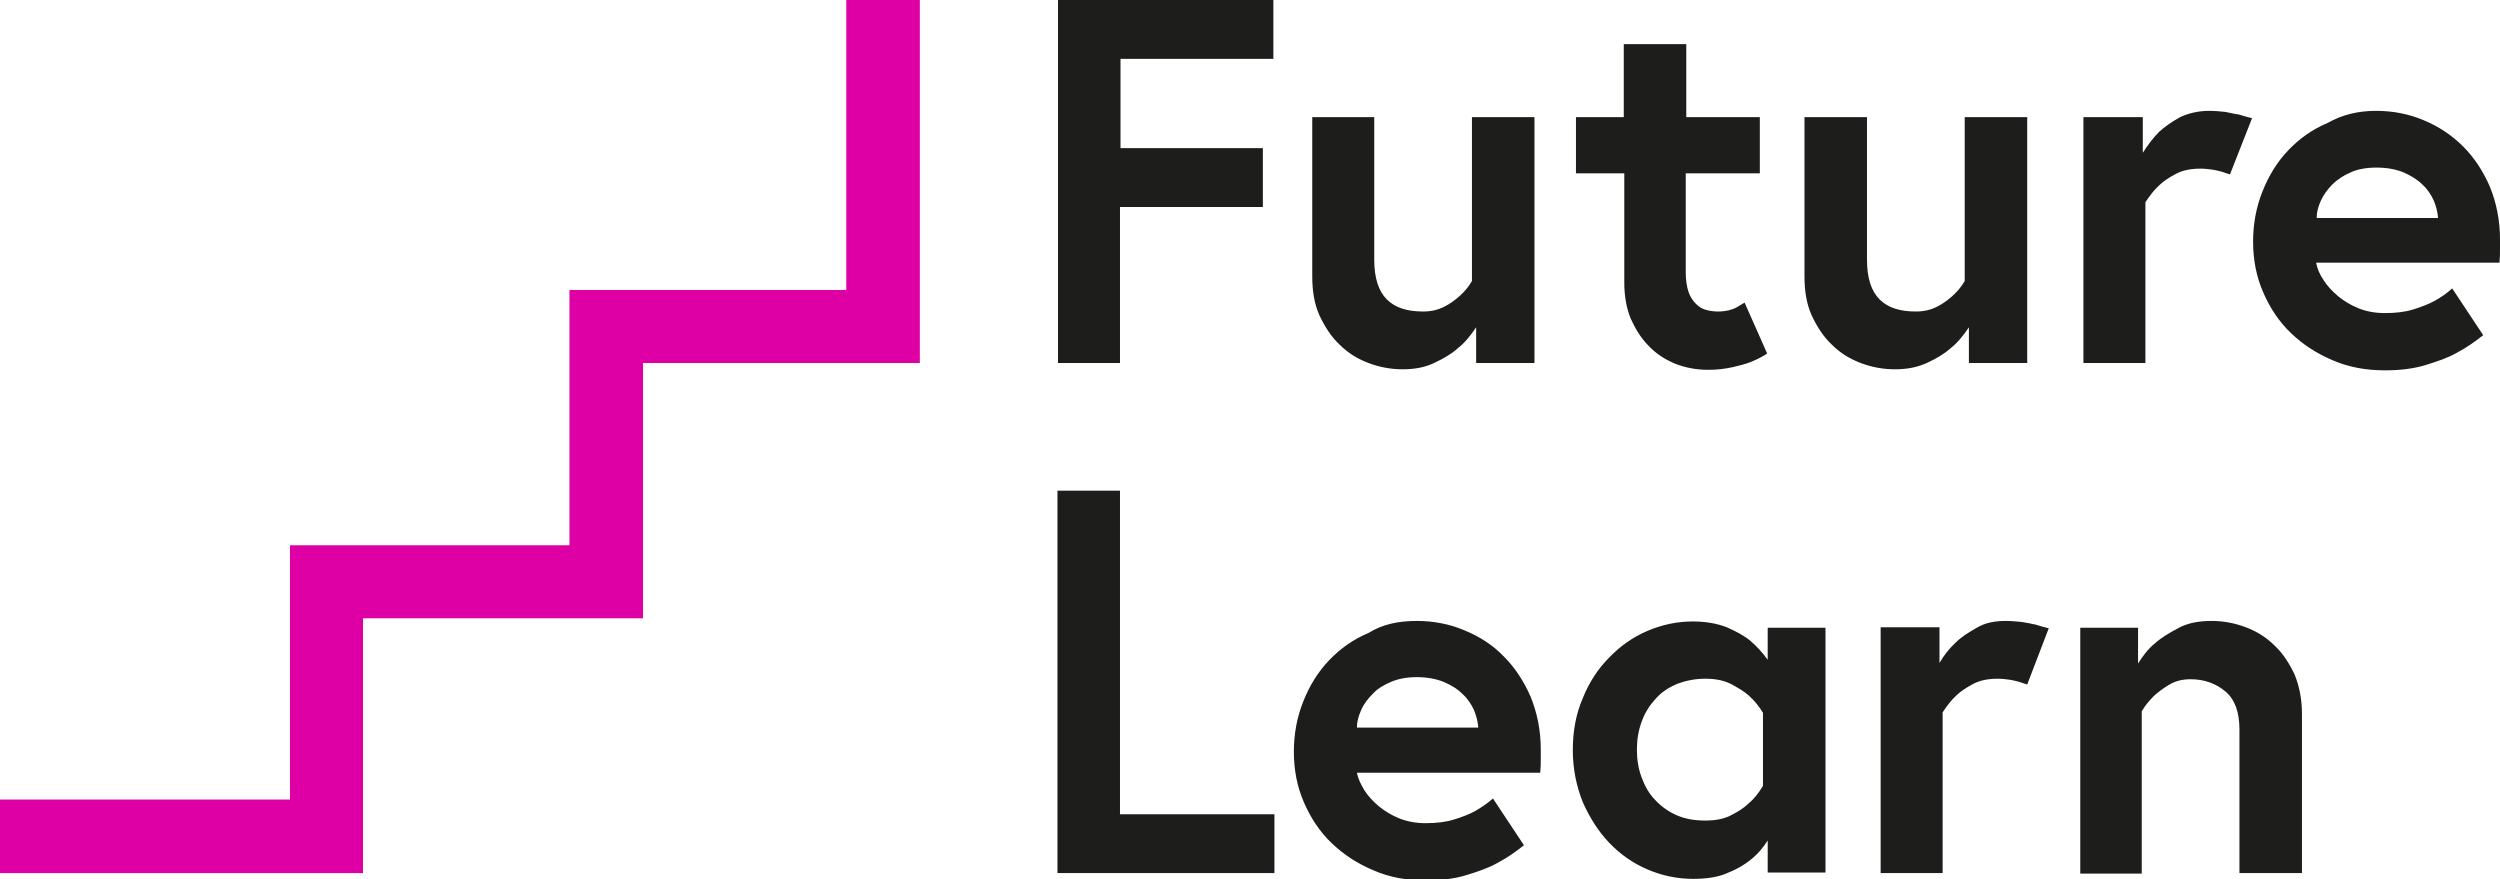
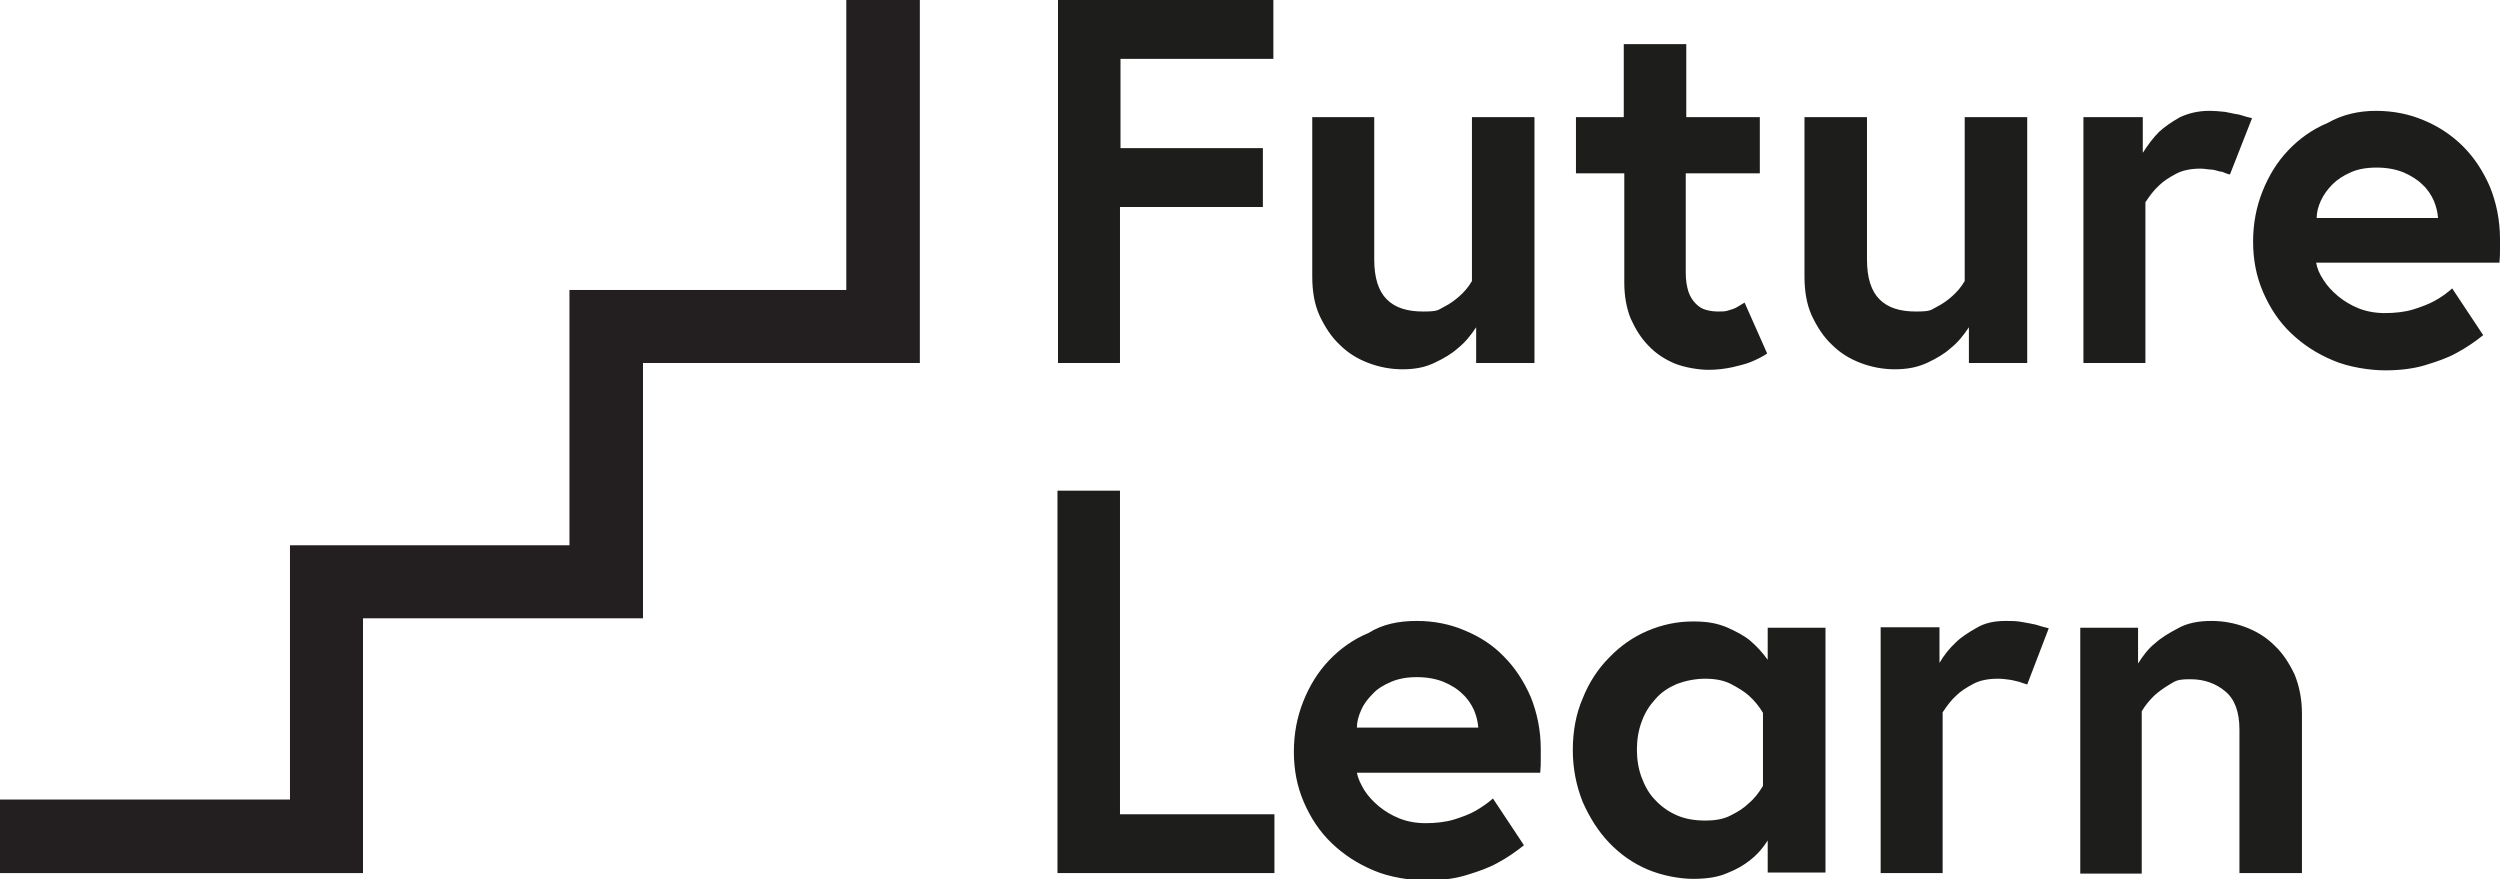
- <svg xmlns="http://www.w3.org/2000/svg" viewBox="0 0 475.9 167.3">
-   <g class="a-steps-logo__text" fill="#1D1D1B">
-     <path d="M213.2 28.2h27.2v11.2h-27.2v29.7h-11.8V0h41v11.2h-29.1v17zM267 70.3c-2.2 0-4.4-.4-6.5-1.2-2.1-.8-3.9-1.9-5.5-3.5-1.6-1.5-2.8-3.4-3.8-5.5-1-2.2-1.4-4.7-1.4-7.5V22.3h11.8v27.1c0 3.5.8 6 2.4 7.6 1.6 1.6 3.9 2.3 6.9 2.3 1.5 0 2.8-.3 4-.9 1.2-.6 2.1-1.3 2.9-2 .9-.8 1.7-1.7 2.4-2.9V22.3h11.9v46.8H281v-6.8c-1 1.5-2.1 2.9-3.5 4-1.1 1-2.6 1.9-4.3 2.7-1.8.9-3.8 1.3-6.2 1.3zM299.9 22.3h9.2V8.4H321v13.9h14V33h-14.1v18.9c0 1.5.2 2.6.5 3.6.3.9.8 1.7 1.4 2.3.6.6 1.2 1 2 1.2.7.2 1.5.3 2.3.3.7 0 1.3-.1 1.9-.2.6-.2 1.1-.3 1.6-.6l1.5-.9 4.3 9.7c-.9.6-1.9 1.1-3.1 1.6-1 .4-2.2.7-3.5 1-1.4.3-2.9.5-4.6.5-2.3 0-4.4-.4-6.4-1.2-1.9-.8-3.6-1.9-5-3.4-1.4-1.4-2.5-3.2-3.4-5.2-.8-2-1.2-4.3-1.2-6.8V33H300V22.3zM360.7 70.3c-2.2 0-4.4-.4-6.5-1.2-2.1-.8-3.9-1.9-5.5-3.5-1.6-1.5-2.8-3.4-3.8-5.5-1-2.2-1.4-4.7-1.4-7.5V22.3h11.9v27.1c0 3.5.8 6 2.4 7.6 1.6 1.6 3.9 2.3 6.9 2.3 1.5 0 2.8-.3 4-.9 1.2-.6 2.1-1.3 2.9-2 .9-.8 1.7-1.7 2.4-2.9V22.3h11.9v46.8h-11.1v-6.8c-1 1.5-2.1 2.9-3.5 4-1.1 1-2.6 1.9-4.3 2.7-1.9.9-3.9 1.3-6.3 1.3zM420.5 21.1c1.1 0 2.1.1 3.1.2 1 .2 1.8.4 2.6.5.9.3 1.7.5 2.5.7l-4.2 10.7c-.4-.1-.9-.3-1.5-.5-.5-.1-1.1-.3-1.8-.4-.7-.1-1.5-.2-2.3-.2-1.8 0-3.4.3-4.7 1-1.3.7-2.4 1.4-3.2 2.2-1 .9-1.8 2-2.6 3.2v30.6h-11.8V22.3h11.3v6.8c.9-1.4 1.9-2.8 3.1-4 1.1-1 2.4-1.9 4-2.8 1.5-.7 3.4-1.2 5.5-1.2zM452.3 21.1c3.2 0 6.3.6 9.1 1.8 2.9 1.2 5.4 2.9 7.5 5 2.1 2.1 3.8 4.7 5.1 7.7 1.2 3 1.9 6.3 1.9 9.9v1.9c0 .8 0 1.6-.1 2.6h-34.9c.2 1.1.6 2.1 1.4 3.3.7 1.1 1.6 2.1 2.8 3.1 1.1.9 2.4 1.7 3.9 2.3 1.5.6 3.2.9 5 .9 2 0 3.8-.2 5.4-.7 1.6-.5 2.9-1 4-1.6 1.3-.7 2.4-1.5 3.4-2.4l5.9 8.9c-1.5 1.2-3.2 2.4-5.1 3.4-1.6.9-3.6 1.6-5.9 2.3-2.3.7-4.9 1-7.7 1-3.6 0-6.9-.6-9.9-1.9-3.1-1.3-5.7-3-8-5.2s-4-4.8-5.3-7.8c-1.3-3-1.9-6.2-1.9-9.6 0-3.4.6-6.6 1.8-9.6 1.2-3 2.8-5.6 4.9-7.8 2.1-2.2 4.6-4 7.5-5.2 2.8-1.6 5.9-2.3 9.2-2.3zm11.8 20.3c-.1-1-.3-2-.8-3.2-.5-1.1-1.2-2.2-2.2-3.1-.9-.9-2.2-1.7-3.6-2.3-1.5-.6-3.2-.9-5.1-.9-1.9 0-3.6.3-4.9.9-1.4.6-2.6 1.4-3.5 2.3-.9.9-1.7 2-2.2 3.1-.5 1.1-.8 2.2-.8 3.3h23.1zM201.4 93.4h11.8V155h29.4v11.2h-41.3V93.4zM269.7 118.2c3.2 0 6.3.6 9.1 1.8 2.9 1.2 5.4 2.8 7.5 5 2.1 2.1 3.8 4.7 5.1 7.7 1.2 3 1.9 6.3 1.9 9.9v1.9c0 .8 0 1.6-.1 2.6h-34.9c.2 1.1.7 2.1 1.4 3.3.7 1.1 1.6 2.1 2.8 3.1 1.1.9 2.4 1.7 3.9 2.3 1.5.6 3.2.9 5 .9 2 0 3.8-.2 5.4-.7 1.6-.5 2.9-1 4-1.6 1.2-.7 2.4-1.5 3.4-2.4l5.9 8.9c-1.5 1.2-3.2 2.4-5.1 3.4-1.6.9-3.6 1.6-5.9 2.3-2.3.7-4.9 1-7.7 1-3.6 0-6.9-.6-9.9-1.9-3.1-1.3-5.7-3-8-5.2s-4-4.8-5.3-7.8c-1.3-3-1.9-6.2-1.9-9.6 0-3.4.6-6.6 1.8-9.6 1.2-3 2.8-5.6 4.9-7.8 2.1-2.2 4.6-4 7.5-5.2 2.7-1.7 5.8-2.3 9.2-2.3zm11.7 20.2c-.1-1-.3-2-.8-3.2-.5-1.1-1.2-2.2-2.2-3.1-1-1-2.2-1.7-3.6-2.3-1.5-.6-3.2-.9-5.1-.9-1.9 0-3.5.3-4.9.9-1.4.6-2.6 1.3-3.5 2.3-.9.9-1.7 1.9-2.2 3.1-.5 1.1-.8 2.2-.8 3.3h23.1zM347.5 119.3v46.8h-11V160c-.9 1.4-1.9 2.6-3.3 3.7-1.1.9-2.6 1.8-4.4 2.5-1.8.8-4 1.1-6.5 1.1-3 0-5.9-.6-8.7-1.8-2.8-1.2-5.2-2.9-7.3-5.1-2.1-2.2-3.7-4.8-5-7.7-1.2-3-1.9-6.3-1.9-9.9 0-3.6.6-6.9 1.9-9.9 1.2-3 2.9-5.6 5-7.7 2.1-2.2 4.5-3.9 7.3-5.1 2.8-1.2 5.7-1.8 8.7-1.8 2.4 0 4.6.4 6.4 1.1 1.8.8 3.3 1.6 4.4 2.5 1.3 1.1 2.4 2.3 3.4 3.7v-6.1h11zm-11.9 16.4c-.7-1.2-1.6-2.3-2.7-3.3-.9-.8-2.1-1.5-3.4-2.2-1.4-.7-3-1-4.9-1-2 0-3.8.4-5.4 1-1.6.7-3 1.6-4.1 2.9-1.1 1.2-2 2.6-2.6 4.3-.6 1.6-.9 3.4-.9 5.3s.3 3.7.9 5.3c.6 1.6 1.4 3.1 2.6 4.3 1.1 1.2 2.5 2.2 4.1 2.9 1.6.7 3.4 1 5.4 1 1.9 0 3.6-.3 4.9-1 1.4-.7 2.5-1.4 3.4-2.3 1.1-.9 1.9-2 2.7-3.3v-13.9zM381.8 118.2c1 0 2.1.1 3.1.2 1 .2 1.8.3 2.6.5.9.3 1.7.5 2.5.7l-4.1 10.7c-.4-.1-.9-.3-1.5-.5-.5-.1-1.1-.3-1.8-.4-.7-.1-1.5-.2-2.3-.2-1.8 0-3.4.3-4.7 1-1.3.7-2.4 1.4-3.2 2.2-1 .9-1.8 2-2.6 3.2v30.6H358v-46.8h11.2v6.8c.8-1.4 1.9-2.8 3.1-3.9 1-1 2.4-1.9 4-2.8 1.5-.9 3.3-1.3 5.5-1.3zM421 118.2c2.2 0 4.4.4 6.5 1.2 2.1.8 3.9 1.9 5.5 3.5 1.6 1.5 2.8 3.4 3.8 5.5.9 2.2 1.4 4.7 1.4 7.5v30.3h-11.9v-27.3c0-3.4-.9-5.8-2.7-7.3-1.8-1.5-4-2.3-6.6-2.3-1.5 0-2.8.3-4 1-1.2.7-2.1 1.4-2.9 2.1-.9.9-1.7 1.8-2.4 3v30.9H396v-46.8h11v6.8c.9-1.4 1.9-2.8 3.3-3.9 1.1-1 2.6-1.9 4.3-2.8 1.8-1 3.9-1.4 6.4-1.4z" />
-   </g>
-   <path class="a-steps-logo__steps" fill="#DE00A5" d="M161.1 0v55.2h-52.7v48.6H55.2v48.4H0v14h69.1v-48.5h53.3V69.1h52.7V0z" />
+ <svg xmlns="http://www.w3.org/2000/svg" id="Layer_1" version="1.1" viewBox="0 0 475.9 167.3">
+   <defs>
+     <style>
+       .st0 {
+         fill: #231f20;
+       }
+ 
+       .st1 {
+         fill: #1d1d1b;
+       }
+     </style>
+   </defs>
+   <path class="st1" d="M213.2,28.2h27.2v11.2h-27.2v29.7h-11.8V0h41v11.2h-29.1v17h0ZM267,70.3c-2.2,0-4.4-.4-6.5-1.2-2.1-.8-3.9-1.9-5.5-3.5-1.6-1.5-2.8-3.4-3.8-5.5-1-2.2-1.4-4.7-1.4-7.5v-30.3h11.8v27.1c0,3.5.8,6,2.4,7.6s3.9,2.3,6.9,2.3,2.8-.3,4-.9c1.2-.6,2.1-1.3,2.9-2,.9-.8,1.7-1.7,2.4-2.9v-31.2h11.9v46.8h-11.1v-6.8c-1,1.5-2.1,2.9-3.5,4-1.1,1-2.6,1.9-4.3,2.7-1.8.9-3.8,1.3-6.2,1.3ZM299.9,22.3h9.2v-13.9h11.9v13.9h14v10.7h-14.1v18.9c0,1.5.2,2.6.5,3.6.3.9.8,1.7,1.4,2.3s1.2,1,2,1.2c.7.2,1.5.3,2.3.3s1.3,0,1.9-.2c.6-.2,1.1-.3,1.6-.6l1.5-.9,4.3,9.7c-.9.6-1.9,1.1-3.1,1.6-1,.4-2.2.7-3.5,1-1.4.3-2.9.5-4.6.5s-4.4-.4-6.4-1.2c-1.9-.8-3.6-1.9-5-3.4-1.4-1.4-2.5-3.2-3.4-5.2-.8-2-1.2-4.3-1.2-6.8v-20.8h-9.2v-10.7h-.1ZM360.7,70.3c-2.2,0-4.4-.4-6.5-1.2-2.1-.8-3.9-1.9-5.5-3.5-1.6-1.5-2.8-3.4-3.8-5.5-1-2.2-1.4-4.7-1.4-7.5v-30.3h11.9v27.1c0,3.5.8,6,2.4,7.6s3.9,2.3,6.9,2.3,2.8-.3,4-.9c1.2-.6,2.1-1.3,2.9-2,.9-.8,1.7-1.7,2.4-2.9v-31.2h11.9v46.8h-11.1v-6.8c-1,1.5-2.1,2.9-3.5,4-1.1,1-2.6,1.9-4.3,2.7-1.9.9-3.9,1.3-6.3,1.3ZM420.5,21.1c1.1,0,2.1.1,3.1.2,1,.2,1.8.4,2.6.5.9.3,1.7.5,2.5.7l-4.2,10.7c-.4,0-.9-.3-1.5-.5-.5,0-1.1-.3-1.8-.4-.7,0-1.5-.2-2.3-.2-1.8,0-3.4.3-4.7,1-1.3.7-2.4,1.4-3.2,2.2-1,.9-1.8,2-2.6,3.2v30.6h-11.8V22.3h11.3v6.8c.9-1.4,1.9-2.8,3.1-4,1.1-1,2.4-1.9,4-2.8,1.5-.7,3.4-1.2,5.5-1.2ZM452.3,21.1c3.2,0,6.3.6,9.1,1.8,2.9,1.2,5.4,2.9,7.5,5s3.8,4.7,5.1,7.7c1.2,3,1.9,6.3,1.9,9.9v1.9c0,.8,0,1.6-.1,2.6h-34.9c.2,1.1.6,2.1,1.4,3.3.7,1.1,1.6,2.1,2.8,3.1,1.1.9,2.4,1.7,3.9,2.3s3.2.9,5,.9,3.8-.2,5.4-.7,2.9-1,4-1.6c1.3-.7,2.4-1.5,3.4-2.4l5.9,8.9c-1.5,1.2-3.2,2.4-5.1,3.4-1.6.9-3.6,1.6-5.9,2.3-2.3.7-4.9,1-7.7,1s-6.9-.6-9.9-1.9c-3.1-1.3-5.7-3-8-5.2s-4-4.8-5.3-7.8-1.9-6.2-1.9-9.6.6-6.6,1.8-9.6c1.2-3,2.8-5.6,4.9-7.8,2.1-2.2,4.6-4,7.5-5.2,2.8-1.6,5.9-2.3,9.2-2.3h0ZM464.1,41.4c-.1-1-.3-2-.8-3.2-.5-1.1-1.2-2.2-2.2-3.1-.9-.9-2.2-1.7-3.6-2.3-1.5-.6-3.2-.9-5.1-.9s-3.6.3-4.9.9c-1.4.6-2.6,1.4-3.5,2.3-.9.9-1.7,2-2.2,3.1s-.8,2.2-.8,3.3h23.1ZM201.4,93.4h11.8v61.6h29.4v11.2h-41.3v-72.8h.1ZM269.7,118.2c3.2,0,6.3.6,9.1,1.8,2.9,1.2,5.4,2.8,7.5,5,2.1,2.1,3.8,4.7,5.1,7.7,1.2,3,1.9,6.3,1.9,9.9v1.9c0,.8,0,1.6-.1,2.6h-34.9c.2,1.1.7,2.1,1.4,3.3.7,1.1,1.6,2.1,2.8,3.1,1.1.9,2.4,1.7,3.9,2.3s3.2.9,5,.9,3.8-.2,5.4-.7,2.9-1,4-1.6c1.2-.7,2.4-1.5,3.4-2.4l5.9,8.9c-1.5,1.2-3.2,2.4-5.1,3.4-1.6.9-3.6,1.6-5.9,2.3s-4.9,1-7.7,1-6.9-.6-9.9-1.9c-3.1-1.3-5.7-3-8-5.2s-4-4.8-5.3-7.8-1.9-6.2-1.9-9.6.6-6.6,1.8-9.6,2.8-5.6,4.9-7.8c2.1-2.2,4.6-4,7.5-5.2,2.7-1.7,5.8-2.3,9.2-2.3h0ZM281.4,138.4c-.1-1-.3-2-.8-3.2-.5-1.1-1.2-2.2-2.2-3.1-1-1-2.2-1.7-3.6-2.3-1.5-.6-3.2-.9-5.1-.9s-3.5.3-4.9.9c-1.4.6-2.6,1.3-3.5,2.3-.9.9-1.7,1.9-2.2,3.1-.5,1.1-.8,2.2-.8,3.3h23.1ZM347.5,119.3v46.8h-11v-6.1c-.9,1.4-1.9,2.6-3.3,3.7-1.1.9-2.6,1.8-4.4,2.5-1.8.8-4,1.1-6.5,1.1s-5.9-.6-8.7-1.8c-2.8-1.2-5.2-2.9-7.3-5.1-2.1-2.2-3.7-4.8-5-7.7-1.2-3-1.9-6.3-1.9-9.9s.6-6.9,1.9-9.9c1.2-3,2.9-5.6,5-7.7,2.1-2.2,4.5-3.9,7.3-5.1s5.7-1.8,8.7-1.8,4.6.4,6.4,1.1c1.8.8,3.3,1.6,4.4,2.5,1.3,1.1,2.4,2.3,3.4,3.7v-6.1h11v-.2ZM335.6,135.7c-.7-1.2-1.6-2.3-2.7-3.3-.9-.8-2.1-1.5-3.4-2.2-1.4-.7-3-1-4.9-1s-3.8.4-5.4,1c-1.6.7-3,1.6-4.1,2.9-1.1,1.2-2,2.6-2.6,4.3-.6,1.6-.9,3.4-.9,5.3s.3,3.7.9,5.3,1.4,3.1,2.6,4.3c1.1,1.2,2.5,2.2,4.1,2.9s3.4,1,5.4,1,3.6-.3,4.9-1c1.4-.7,2.5-1.4,3.4-2.3,1.1-.9,1.9-2,2.7-3.3v-13.9ZM381.8,118.2c1,0,2.1,0,3.1.2,1,.2,1.8.3,2.6.5.9.3,1.7.5,2.5.7l-4.1,10.7c-.4-.1-.9-.3-1.5-.5-.5-.1-1.1-.3-1.8-.4-.7-.1-1.5-.2-2.3-.2-1.8,0-3.4.3-4.7,1-1.3.7-2.4,1.4-3.2,2.2-1,.9-1.8,2-2.6,3.2v30.6h-11.8v-46.8h11.2v6.8c.8-1.4,1.9-2.8,3.1-3.9,1-1,2.4-1.9,4-2.8,1.5-.9,3.3-1.3,5.5-1.3h0ZM421,118.2c2.2,0,4.4.4,6.5,1.2,2.1.8,3.9,1.9,5.5,3.5,1.6,1.5,2.8,3.4,3.8,5.5.9,2.2,1.4,4.7,1.4,7.5v30.3h-11.9v-27.3c0-3.4-.9-5.8-2.7-7.3-1.8-1.5-4-2.3-6.6-2.3s-2.8.3-4,1-2.1,1.4-2.9,2.1c-.9.9-1.7,1.8-2.4,3v30.9h-11.7v-46.8h11v6.8c.9-1.4,1.9-2.8,3.3-3.9,1.1-1,2.6-1.9,4.3-2.8,1.8-1,3.9-1.4,6.4-1.4h0Z" />
+   <path class="st0" d="M161.1,0v55.2h-52.7v48.6h-53.2v48.4H0v14h69.1v-48.5h53.3v-48.6h52.7V0h-14Z" />
</svg>
